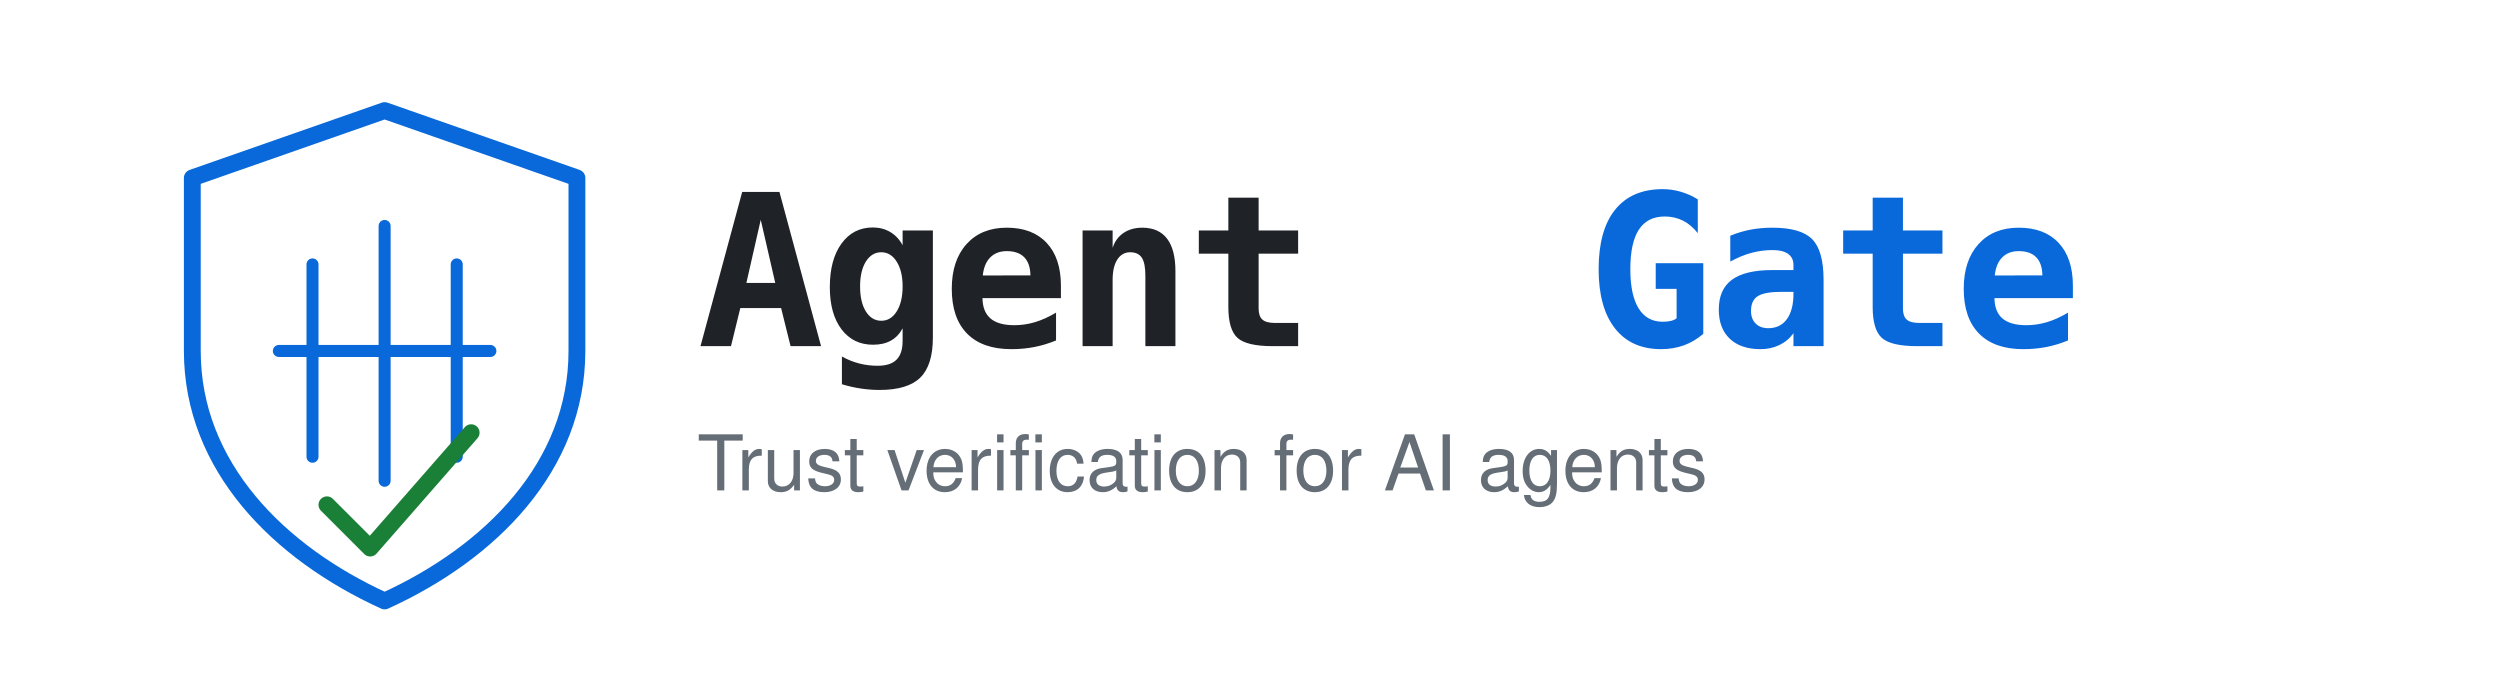
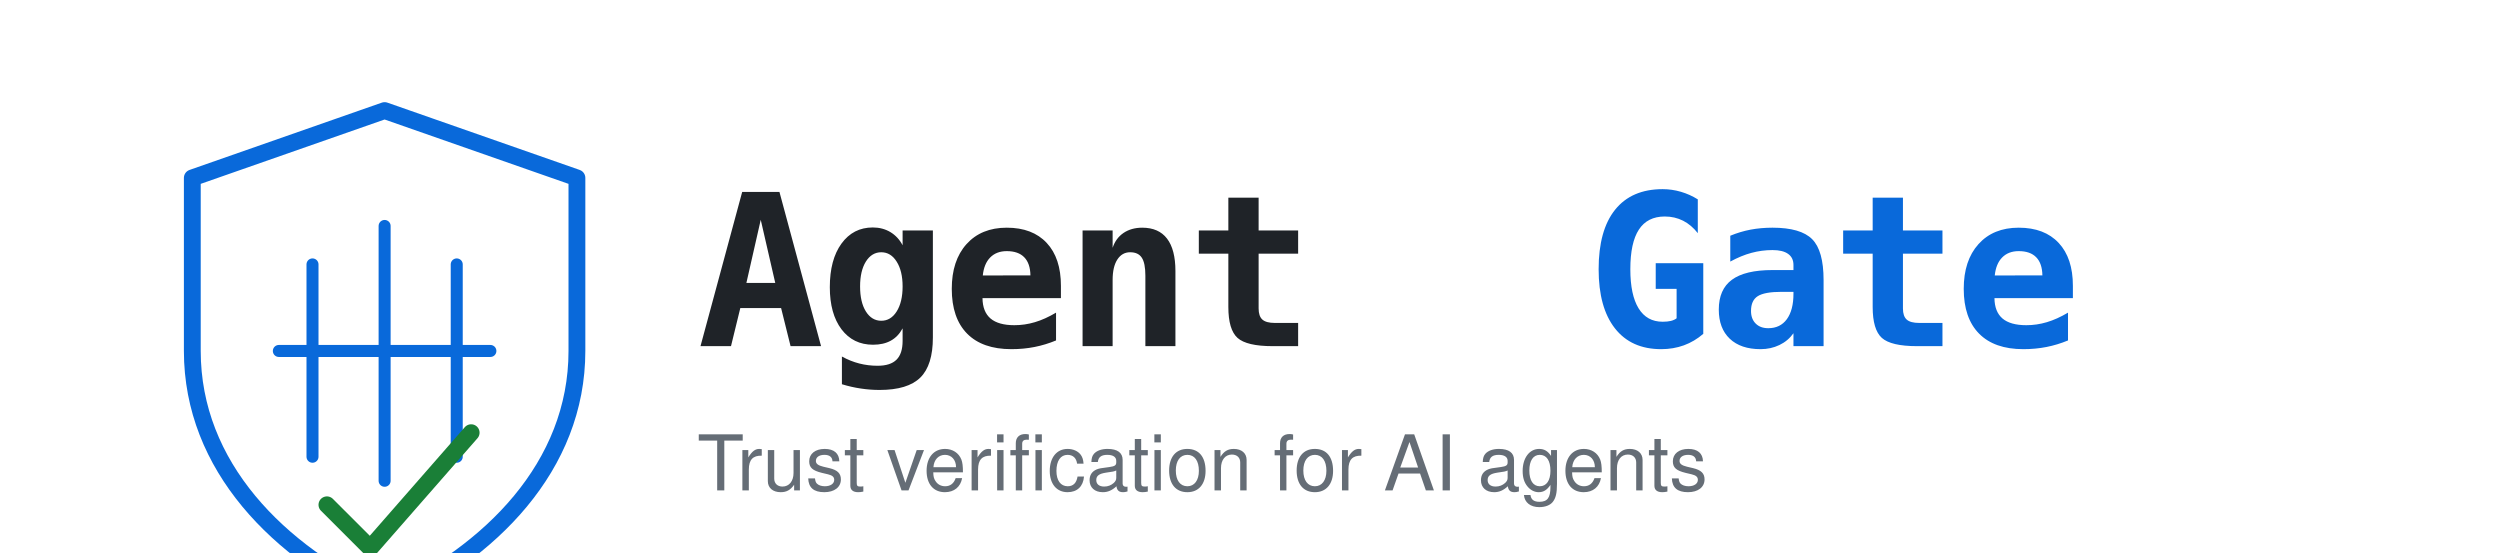
- <svg xmlns="http://www.w3.org/2000/svg" viewBox="0 0 520 140" width="520" height="140">
+ <svg xmlns="http://www.w3.org/2000/svg" viewBox="0 0 520 115" width="520" height="115">
  <g transform="translate(30, 15)">
    <path d="M50 8 L90 22 L90 58 C90 82 72 100 50 110 C28 100 10 82 10 58 L10 22 Z" fill="none" stroke="#0969da" stroke-width="3.5" stroke-linejoin="round" />
    <line x1="35" y1="40" x2="35" y2="80" stroke="#0969da" stroke-width="2.5" stroke-linecap="round" />
    <line x1="50" y1="32" x2="50" y2="85" stroke="#0969da" stroke-width="2.5" stroke-linecap="round" />
    <line x1="65" y1="40" x2="65" y2="80" stroke="#0969da" stroke-width="2.5" stroke-linecap="round" />
    <line x1="28" y1="58" x2="72" y2="58" stroke="#0969da" stroke-width="2.5" stroke-linecap="round" />
    <path d="M38 90 L47 99 L68 75" stroke="#1a7f37" stroke-width="3.5" fill="none" stroke-linecap="round" stroke-linejoin="round" />
  </g>
  <text x="145" y="72" font-family="'SF Mono', 'Fira Code', 'Cascadia Code', 'Consolas', monospace" font-size="44" font-weight="700" fill="#1f2328" letter-spacing="-1">Agent</text>
  <text x="330" y="72" font-family="'SF Mono', 'Fira Code', 'Cascadia Code', 'Consolas', monospace" font-size="44" font-weight="700" fill="#0969da" letter-spacing="-1">Gate</text>
  <text x="145" y="102" font-family="-apple-system, 'Segoe UI', Helvetica, Arial, sans-serif" font-size="16" fill="#656d76">Trust verification for AI agents</text>
</svg>
